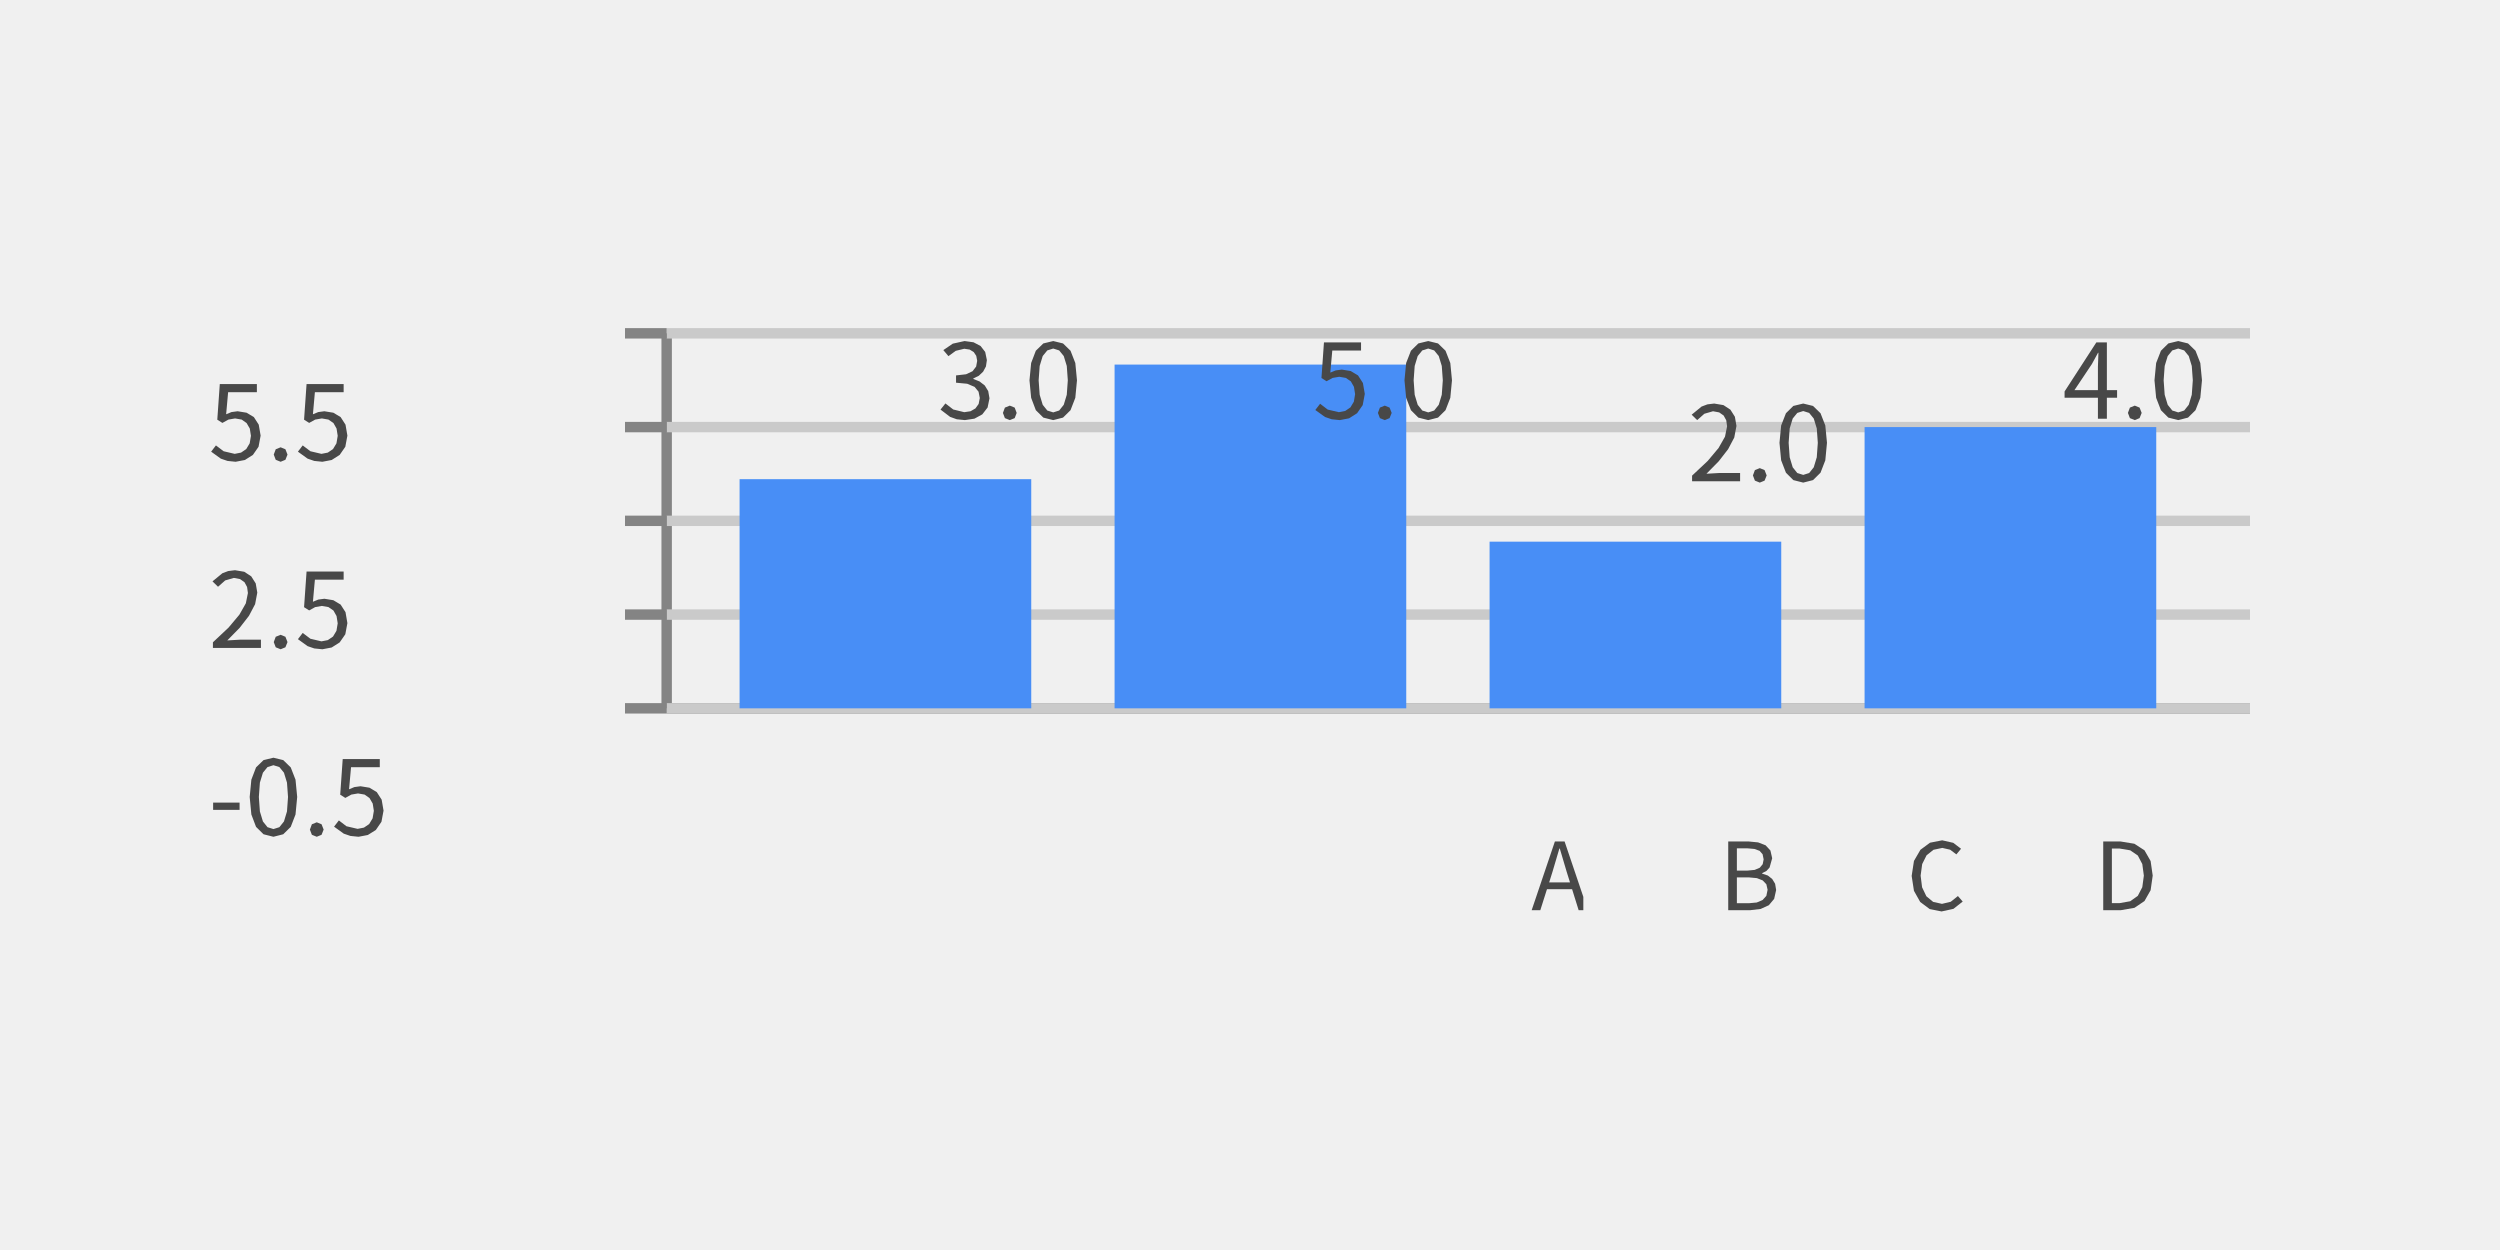
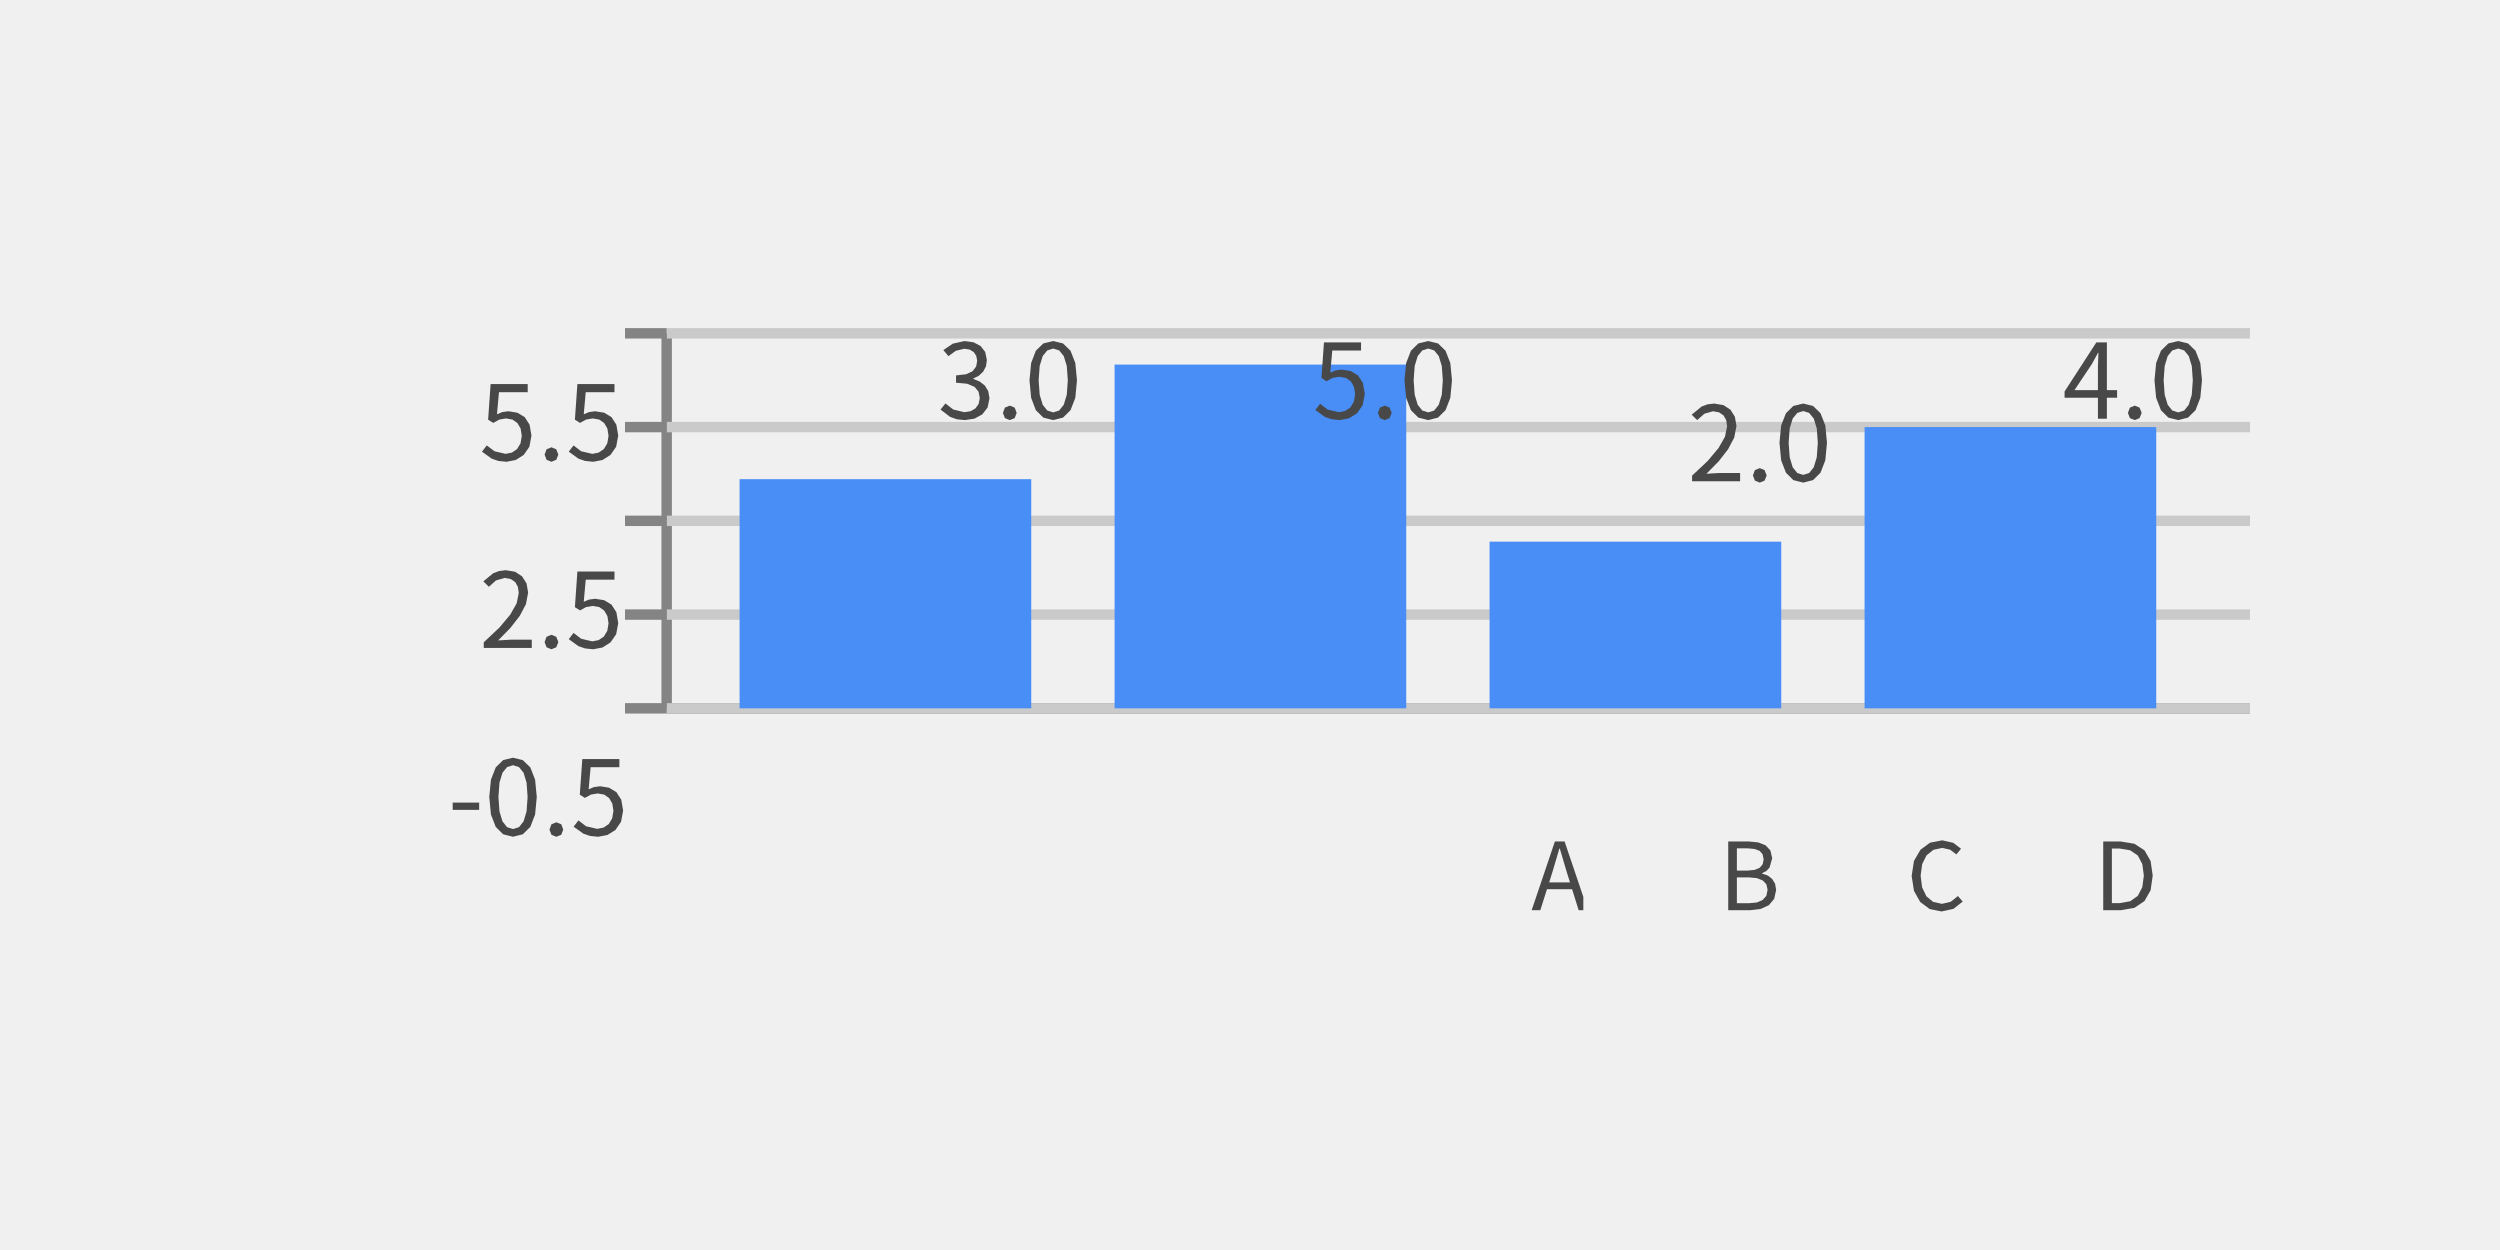
<svg xmlns="http://www.w3.org/2000/svg" width="240" height="120" viewBox="0 0 240 120">
  <rect x="0" y="0" width="240" height="120" fill="rgba(240,240,240,1.00)" />
  <line x1="64" y1="32" x2="64" y2="68" stroke="rgba(132,132,132,1.00)" stroke-width="1" />
  <line x1="64" y1="68" x2="216" y2="68" stroke="rgba(132,132,132,1.00)" stroke-width="1" />
  <line x1="64" y1="68" x2="216" y2="68" stroke="rgba(202,202,202,1.00)" stroke-width="1" />
  <line x1="60" y1="68" x2="64" y2="68" stroke="rgba(132,132,132,1.00)" stroke-width="1" />
-   <path d="M20.46 77.75L23.00 77.75L23.00 77.05L20.46 77.05ZM28.53 76.51L28.37 74.85L27.91 73.67L27.19 72.97L26.25 72.74L25.30 72.97L24.58 73.67L24.13 74.85L23.97 76.51L24.13 78.19L24.58 79.38L25.30 80.09L26.25 80.33L26.25 80.33L27.19 80.09L27.91 79.38L28.37 78.19ZM24.85 76.51L24.95 75.13L25.24 74.18L25.68 73.64L26.25 73.46L26.82 73.64L27.26 74.18L27.55 75.13L27.65 76.51L27.55 77.90L27.26 78.86L26.82 79.41L26.25 79.59L26.25 79.59L25.68 79.41L25.24 78.86L24.95 77.90ZM30.41 78.94L29.94 79.13L29.75 79.64L29.94 80.14L30.41 80.33L30.41 80.33L30.87 80.14L31.07 79.64L30.87 79.13ZM36.82 77.82L36.64 76.77L36.17 76.04L35.47 75.62L34.61 75.48L34.02 75.56L33.51 75.77L33.70 73.65L36.46 73.65L36.46 72.87L32.90 72.87L32.66 76.29L33.15 76.60L33.73 76.28L34.37 76.17L35.00 76.28L35.47 76.61L35.78 77.14L35.89 77.84L35.77 78.56L35.44 79.11L34.94 79.45L34.33 79.57L33.26 79.32L32.53 78.76L32.07 79.36L33.00 80.03L33.64 80.25L34.42 80.33L34.42 80.33L35.31 80.16L36.08 79.68L36.62 78.89Z" fill="rgba(72,72,72,1.00)" fill-rule="nonzero" data-text="1" />
+   <path d="M43.46 77.75L46.00 77.75L46.00 77.05L43.46 77.05ZM51.53 76.51L51.37 74.85L50.91 73.67L50.19 72.97L49.25 72.74L48.30 72.97L47.59 73.67L47.13 74.85L46.97 76.51L47.13 78.19L47.59 79.38L48.30 80.09L49.25 80.33L49.25 80.33L50.19 80.09L50.91 79.38L51.37 78.19ZM47.85 76.51L47.95 75.13L48.24 74.18L48.68 73.64L49.25 73.46L49.82 73.64L50.26 74.18L50.55 75.13L50.65 76.51L50.55 77.90L50.26 78.86L49.82 79.41L49.25 79.59L49.25 79.59L48.68 79.41L48.24 78.86L47.95 77.90ZM53.41 78.94L52.94 79.13L52.75 79.64L52.94 80.14L53.41 80.33L53.41 80.33L53.88 80.14L54.07 79.64L53.88 79.13ZM59.82 77.82L59.64 76.77L59.17 76.04L58.47 75.62L57.61 75.48L57.02 75.56L56.51 75.77L56.70 73.65L59.46 73.65L59.46 72.87L55.90 72.87L55.66 76.29L56.15 76.60L56.73 76.28L57.37 76.17L58.00 76.28L58.47 76.61L58.78 77.14L58.89 77.84L58.77 78.56L58.44 79.11L57.94 79.45L57.33 79.57L56.26 79.32L55.53 78.76L55.07 79.36L56.00 80.03L56.64 80.25L57.42 80.33L57.42 80.33L58.31 80.16L59.08 79.68L59.62 78.89Z" fill="rgba(72,72,72,1.00)" fill-rule="nonzero" data-text="1" />
  <line x1="64" y1="59" x2="216" y2="59" stroke="rgba(202,202,202,1.00)" stroke-width="1" />
  <line x1="60" y1="59" x2="64" y2="59" stroke="rgba(132,132,132,1.00)" stroke-width="1" />
  <line x1="64" y1="50" x2="216" y2="50" stroke="rgba(202,202,202,1.00)" stroke-width="1" />
  <line x1="60" y1="50" x2="64" y2="50" stroke="rgba(132,132,132,1.00)" stroke-width="1" />
-   <path d="M21.82 61.48L23.00 60.28L23.90 59.12L24.49 58.00L24.70 56.89L24.55 56.01L24.12 55.33L23.45 54.89L22.56 54.74L21.91 54.82L21.35 55.03L20.40 55.81L20.93 56.33L21.62 55.72L22.45 55.48L23.04 55.59L23.47 55.89L23.72 56.35L23.80 56.93L23.60 57.92L22.98 59.01L21.94 60.25L20.44 61.66L20.44 62.20L25.05 62.20L25.05 61.41L23.02 61.41ZM26.94 60.94L26.47 61.13L26.28 61.64L26.47 62.14L26.94 62.33L26.94 62.33L27.40 62.14L27.60 61.64L27.40 61.13ZM33.35 59.82L33.17 58.77L32.70 58.04L32.00 57.62L31.14 57.48L30.55 57.56L30.04 57.77L30.23 55.65L32.99 55.65L32.99 54.87L29.43 54.87L29.19 58.29L29.68 58.60L30.26 58.28L30.90 58.17L31.53 58.28L32.01 58.61L32.31 59.14L32.42 59.84L32.30 60.56L31.97 61.11L31.47 61.45L30.86 61.57L29.80 61.32L29.06 60.76L28.60 61.36L29.53 62.03L30.17 62.25L30.95 62.33L30.95 62.33L31.84 62.16L32.61 61.67L33.15 60.89Z" fill="rgba(72,72,72,1.00)" fill-rule="nonzero" data-text="1" />
+   <path d="M47.82 61.48L49.00 60.28L49.90 59.12L50.49 58.00L50.70 56.89L50.55 56.01L50.12 55.33L49.45 54.89L48.56 54.74L47.91 54.82L47.35 55.03L46.40 55.81L46.93 56.33L47.62 55.72L48.45 55.48L49.04 55.59L49.47 55.89L49.72 56.35L49.80 56.93L49.60 57.92L48.98 59.01L47.94 60.25L46.44 61.66L46.44 62.20L51.05 62.20L51.05 61.41L49.02 61.41ZM52.94 60.94L52.47 61.13L52.28 61.64L52.47 62.14L52.94 62.33L52.94 62.33L53.40 62.14L53.60 61.64L53.40 61.13ZM59.35 59.82L59.17 58.77L58.70 58.04L58.00 57.62L57.14 57.48L56.55 57.56L56.04 57.77L56.23 55.65L58.99 55.65L58.99 54.87L55.43 54.87L55.19 58.29L55.68 58.60L56.26 58.28L56.90 58.17L57.53 58.28L58.00 58.61L58.31 59.14L58.42 59.84L58.30 60.56L57.97 61.11L57.47 61.45L56.86 61.57L55.79 61.32L55.06 60.76L54.60 61.36L55.53 62.03L56.17 62.25L56.95 62.33L56.95 62.33L57.84 62.16L58.61 61.67L59.15 60.89Z" fill="rgba(72,72,72,1.00)" fill-rule="nonzero" data-text="1" />
  <line x1="64" y1="41" x2="216" y2="41" stroke="rgba(202,202,202,1.00)" stroke-width="1" />
  <line x1="60" y1="41" x2="64" y2="41" stroke="rgba(132,132,132,1.00)" stroke-width="1" />
  <line x1="64" y1="32" x2="216" y2="32" stroke="rgba(202,202,202,1.00)" stroke-width="1" />
  <line x1="60" y1="32" x2="64" y2="32" stroke="rgba(132,132,132,1.00)" stroke-width="1" />
-   <path d="M25.02 41.82L24.84 40.77L24.37 40.04L23.67 39.62L22.81 39.48L22.22 39.56L21.71 39.77L21.90 37.65L24.66 37.65L24.66 36.87L21.10 36.87L20.86 40.29L21.35 40.60L21.93 40.28L22.57 40.17L23.20 40.28L23.67 40.61L23.98 41.14L24.09 41.84L23.97 42.56L23.64 43.11L23.14 43.45L22.53 43.57L21.47 43.32L20.73 42.76L20.27 43.36L21.20 44.03L21.84 44.25L22.62 44.33L22.62 44.33L23.51 44.16L24.28 43.67L24.82 42.89ZM26.94 42.94L26.47 43.13L26.28 43.64L26.47 44.14L26.94 44.33L26.94 44.33L27.40 44.14L27.60 43.64L27.40 43.13ZM33.35 41.82L33.17 40.77L32.70 40.04L32.00 39.62L31.14 39.48L30.55 39.56L30.04 39.77L30.23 37.65L32.99 37.65L32.99 36.87L29.43 36.87L29.19 40.29L29.68 40.60L30.26 40.28L30.90 40.17L31.53 40.28L32.01 40.61L32.31 41.14L32.42 41.84L32.30 42.56L31.97 43.11L31.47 43.45L30.86 43.57L29.80 43.32L29.06 42.76L28.60 43.36L29.53 44.03L30.17 44.25L30.95 44.33L30.95 44.33L31.84 44.16L32.61 43.67L33.15 42.89Z" fill="rgba(72,72,72,1.00)" fill-rule="nonzero" data-text="1" />
+   <path d="M51.02 41.82L50.84 40.77L50.37 40.04L49.67 39.62L48.81 39.48L48.22 39.56L47.71 39.77L47.90 37.65L50.66 37.65L50.66 36.87L47.10 36.87L46.86 40.29L47.35 40.60L47.93 40.28L48.57 40.17L49.20 40.28L49.67 40.61L49.98 41.14L50.09 41.84L49.97 42.56L49.64 43.11L49.14 43.45L48.53 43.57L47.47 43.32L46.73 42.76L46.27 43.36L47.20 44.03L47.84 44.25L48.62 44.33L48.62 44.33L49.51 44.16L50.28 43.67L50.82 42.89ZM52.94 42.94L52.47 43.13L52.28 43.64L52.47 44.14L52.94 44.33L52.94 44.33L53.40 44.14L53.60 43.64L53.40 43.13ZM59.35 41.82L59.17 40.77L58.70 40.04L58.00 39.62L57.14 39.48L56.55 39.56L56.04 39.77L56.23 37.65L58.99 37.65L58.99 36.87L55.43 36.87L55.19 40.29L55.68 40.60L56.26 40.28L56.90 40.17L57.53 40.28L58.00 40.61L58.31 41.14L58.42 41.84L58.30 42.56L57.97 43.11L57.47 43.45L56.86 43.57L55.79 43.32L55.06 42.76L54.60 43.36L55.53 44.03L56.17 44.25L56.95 44.33L56.95 44.33L57.84 44.16L58.61 43.67L59.15 42.89Z" fill="rgba(72,72,72,1.00)" fill-rule="nonzero" data-text="1" />
  <rect x="71" y="46" width="28" height="22" fill="rgba(72,142,246,1.00)" />
  <path d="M94.99 38.24L94.87 37.55L94.54 37.01L94.04 36.62L93.44 36.38L93.44 36.33L93.97 36.07L94.38 35.68L94.65 35.18L94.74 34.57L94.58 33.79L94.14 33.22L93.46 32.86L92.60 32.74L91.47 32.99L90.56 33.61L91.05 34.19L91.75 33.68L92.57 33.48L93.09 33.56L93.48 33.80L93.72 34.16L93.81 34.64L93.71 35.19L93.36 35.64L92.74 35.93L91.78 36.04L91.78 36.74L92.85 36.84L93.56 37.14L93.94 37.60L94.06 38.21L93.95 38.78L93.64 39.21L93.17 39.48L92.57 39.57L91.51 39.31L90.76 38.73L90.29 39.32L91.21 40.02L91.85 40.25L92.63 40.33L92.63 40.33L93.55 40.19L94.30 39.78L94.81 39.12ZM96.94 38.94L96.47 39.13L96.28 39.64L96.47 40.14L96.94 40.33L96.94 40.33L97.41 40.14L97.60 39.64L97.41 39.13ZM103.39 36.51L103.23 34.85L102.77 33.67L102.05 32.97L101.11 32.74L100.16 32.97L99.44 33.67L98.99 34.85L98.83 36.51L98.99 38.19L99.44 39.38L100.16 40.09L101.11 40.33L101.11 40.33L102.05 40.09L102.77 39.38L103.23 38.19ZM99.71 36.51L99.81 35.13L100.10 34.18L100.54 33.64L101.11 33.46L101.68 33.64L102.12 34.18L102.41 35.13L102.51 36.51L102.41 37.90L102.12 38.86L101.68 39.41L101.11 39.59L101.11 39.59L100.54 39.41L100.10 38.86L99.81 37.90Z" fill="rgba(72,72,72,1.00)" fill-rule="nonzero" data-text="1" />
  <path d="M151.55 87.38L152.00 87.38L152.00 86.10L150.20 80.78L149.27 80.78L147.04 87.38L147.87 87.38L148.51 85.36L150.92 85.36ZM150.40 83.69L150.72 84.71L148.72 84.71L149.04 83.69L149.70 81.46L149.74 81.46Z" fill="rgba(72,72,72,1.00)" fill-rule="nonzero" data-text="1" />
  <rect x="107" y="35" width="28" height="33" fill="rgba(72,142,246,1.00)" />
  <path d="M131.02 37.82L130.84 36.77L130.37 36.04L129.67 35.62L128.81 35.48L128.22 35.56L127.71 35.77L127.90 33.65L130.66 33.65L130.66 32.87L127.10 32.87L126.86 36.29L127.35 36.60L127.93 36.28L128.57 36.17L129.20 36.28L129.68 36.61L129.98 37.14L130.09 37.84L129.97 38.56L129.64 39.11L129.14 39.45L128.53 39.57L127.46 39.32L126.73 38.76L126.27 39.36L127.20 40.03L127.84 40.25L128.62 40.33L128.62 40.33L129.51 40.16L130.28 39.67L130.82 38.89ZM132.94 38.94L132.47 39.13L132.28 39.64L132.47 40.14L132.94 40.33L132.94 40.33L133.40 40.14L133.60 39.64L133.40 39.13ZM139.39 36.51L139.23 34.85L138.77 33.67L138.05 32.97L137.11 32.74L136.16 32.97L135.45 33.67L134.99 34.85L134.83 36.51L134.99 38.19L135.45 39.38L136.16 40.09L137.11 40.33L137.11 40.33L138.05 40.09L138.77 39.38L139.23 38.19ZM135.71 36.51L135.81 35.13L136.10 34.18L136.54 33.64L137.11 33.46L137.68 33.64L138.12 34.18L138.41 35.13L138.51 36.51L138.41 37.90L138.12 38.86L137.68 39.41L137.11 39.59L137.11 39.59L136.54 39.41L136.10 38.86L135.81 37.90Z" fill="rgba(72,72,72,1.00)" fill-rule="nonzero" data-text="1" />
  <path d="M170.32 86.29L170.51 85.44L170.41 84.84L170.13 84.38L169.71 84.05L169.17 83.87L169.17 83.82L169.58 83.61L169.88 83.28L170.13 82.39L169.96 81.65L169.50 81.15L168.78 80.87L167.86 80.78L165.91 80.78L165.91 87.38L168.01 87.38L169.02 87.26L169.81 86.90ZM168.92 81.68L169.21 82.01L169.31 82.50L169.22 82.96L168.94 83.30L168.45 83.51L167.72 83.58L166.74 83.58L166.74 81.44L167.75 81.44L168.43 81.50ZM169.22 84.52L169.57 84.89L169.69 85.42L169.57 86.00L169.21 86.40L168.65 86.64L167.89 86.71L166.74 86.71L166.74 84.23L167.89 84.23L168.66 84.30Z" fill="rgba(72,72,72,1.00)" fill-rule="nonzero" data-text="1" />
  <rect x="143" y="52" width="28" height="16" fill="rgba(72,142,246,1.00)" />
  <path d="M163.82 45.48L165.00 44.28L165.90 43.12L166.49 42.00L166.70 40.89L166.55 40.01L166.12 39.33L165.45 38.89L164.56 38.74L163.91 38.82L163.35 39.03L162.40 39.81L162.93 40.33L163.62 39.72L164.45 39.48L165.04 39.59L165.47 39.89L165.72 40.35L165.80 40.93L165.60 41.92L164.98 43.01L163.94 44.25L162.44 45.66L162.44 46.20L167.05 46.20L167.05 45.41L165.02 45.41ZM168.94 44.94L168.47 45.13L168.28 45.64L168.47 46.14L168.94 46.33L168.94 46.33L169.40 46.14L169.60 45.64L169.40 45.13ZM175.39 42.51L175.23 40.85L174.77 39.67L174.05 38.97L173.11 38.74L172.16 38.97L171.45 39.67L170.99 40.85L170.83 42.51L170.99 44.19L171.45 45.38L172.16 46.09L173.11 46.33L173.11 46.33L174.05 46.09L174.77 45.38L175.23 44.19ZM171.71 42.51L171.81 41.13L172.10 40.18L172.54 39.64L173.11 39.46L173.68 39.64L174.12 40.18L174.41 41.13L174.51 42.51L174.41 43.90L174.12 44.86L173.68 45.41L173.11 45.59L173.11 45.59L172.54 45.41L172.10 44.86L171.81 43.90Z" fill="rgba(72,72,72,1.00)" fill-rule="nonzero" data-text="1" />
  <path d="M187.27 86.57L186.43 86.77L185.58 86.58L184.93 86.04L184.52 85.18L184.38 84.06L184.53 82.95L184.95 82.11L185.61 81.58L186.46 81.40L187.21 81.57L187.81 82.02L188.26 81.48L187.51 80.91L186.45 80.67L185.28 80.90L184.36 81.58L183.74 82.65L183.52 84.09L183.74 85.52L184.34 86.59L185.25 87.27L186.39 87.50L186.39 87.50L187.53 87.25L188.42 86.55L187.96 86.02Z" fill="rgba(72,72,72,1.00)" fill-rule="nonzero" data-text="1" />
  <rect x="179" y="41" width="28" height="27" fill="rgba(72,142,246,1.00)" />
  <path d="M203.24 37.45L202.26 37.45L202.26 32.87L201.25 32.87L198.20 37.58L198.20 38.18L201.40 38.18L201.40 40.20L202.26 40.20L202.26 38.18L203.24 38.18ZM201.45 33.87L201.40 35.20L201.40 37.45L199.15 37.45L200.82 34.95L201.41 33.87ZM204.94 38.94L204.47 39.13L204.28 39.64L204.47 40.14L204.94 40.33L204.94 40.33L205.40 40.14L205.60 39.64L205.40 39.13ZM211.39 36.51L211.23 34.85L210.77 33.67L210.05 32.97L209.11 32.74L208.16 32.97L207.45 33.67L206.99 34.85L206.83 36.51L206.99 38.19L207.45 39.38L208.16 40.09L209.11 40.33L209.11 40.33L210.05 40.09L210.77 39.38L211.23 38.19ZM207.71 36.51L207.81 35.13L208.10 34.18L208.54 33.64L209.11 33.46L209.68 33.64L210.12 34.18L210.41 35.13L210.51 36.51L210.41 37.90L210.12 38.86L209.68 39.41L209.11 39.59L209.11 39.59L208.54 39.41L208.10 38.86L207.81 37.90Z" fill="rgba(72,72,72,1.00)" fill-rule="nonzero" data-text="1" />
  <path d="M206.46 85.46L206.66 84.06L206.46 82.66L205.87 81.63L204.90 81.00L203.56 80.78L201.91 80.78L201.91 87.38L203.59 87.38L204.91 87.15L205.87 86.50ZM205.23 82.13L205.66 82.95L205.81 84.06L205.66 85.17L205.23 86.00L204.50 86.52L203.48 86.70L202.74 86.70L202.74 81.46L203.48 81.46L204.50 81.63Z" fill="rgba(72,72,72,1.00)" fill-rule="nonzero" data-text="1" />
</svg>
